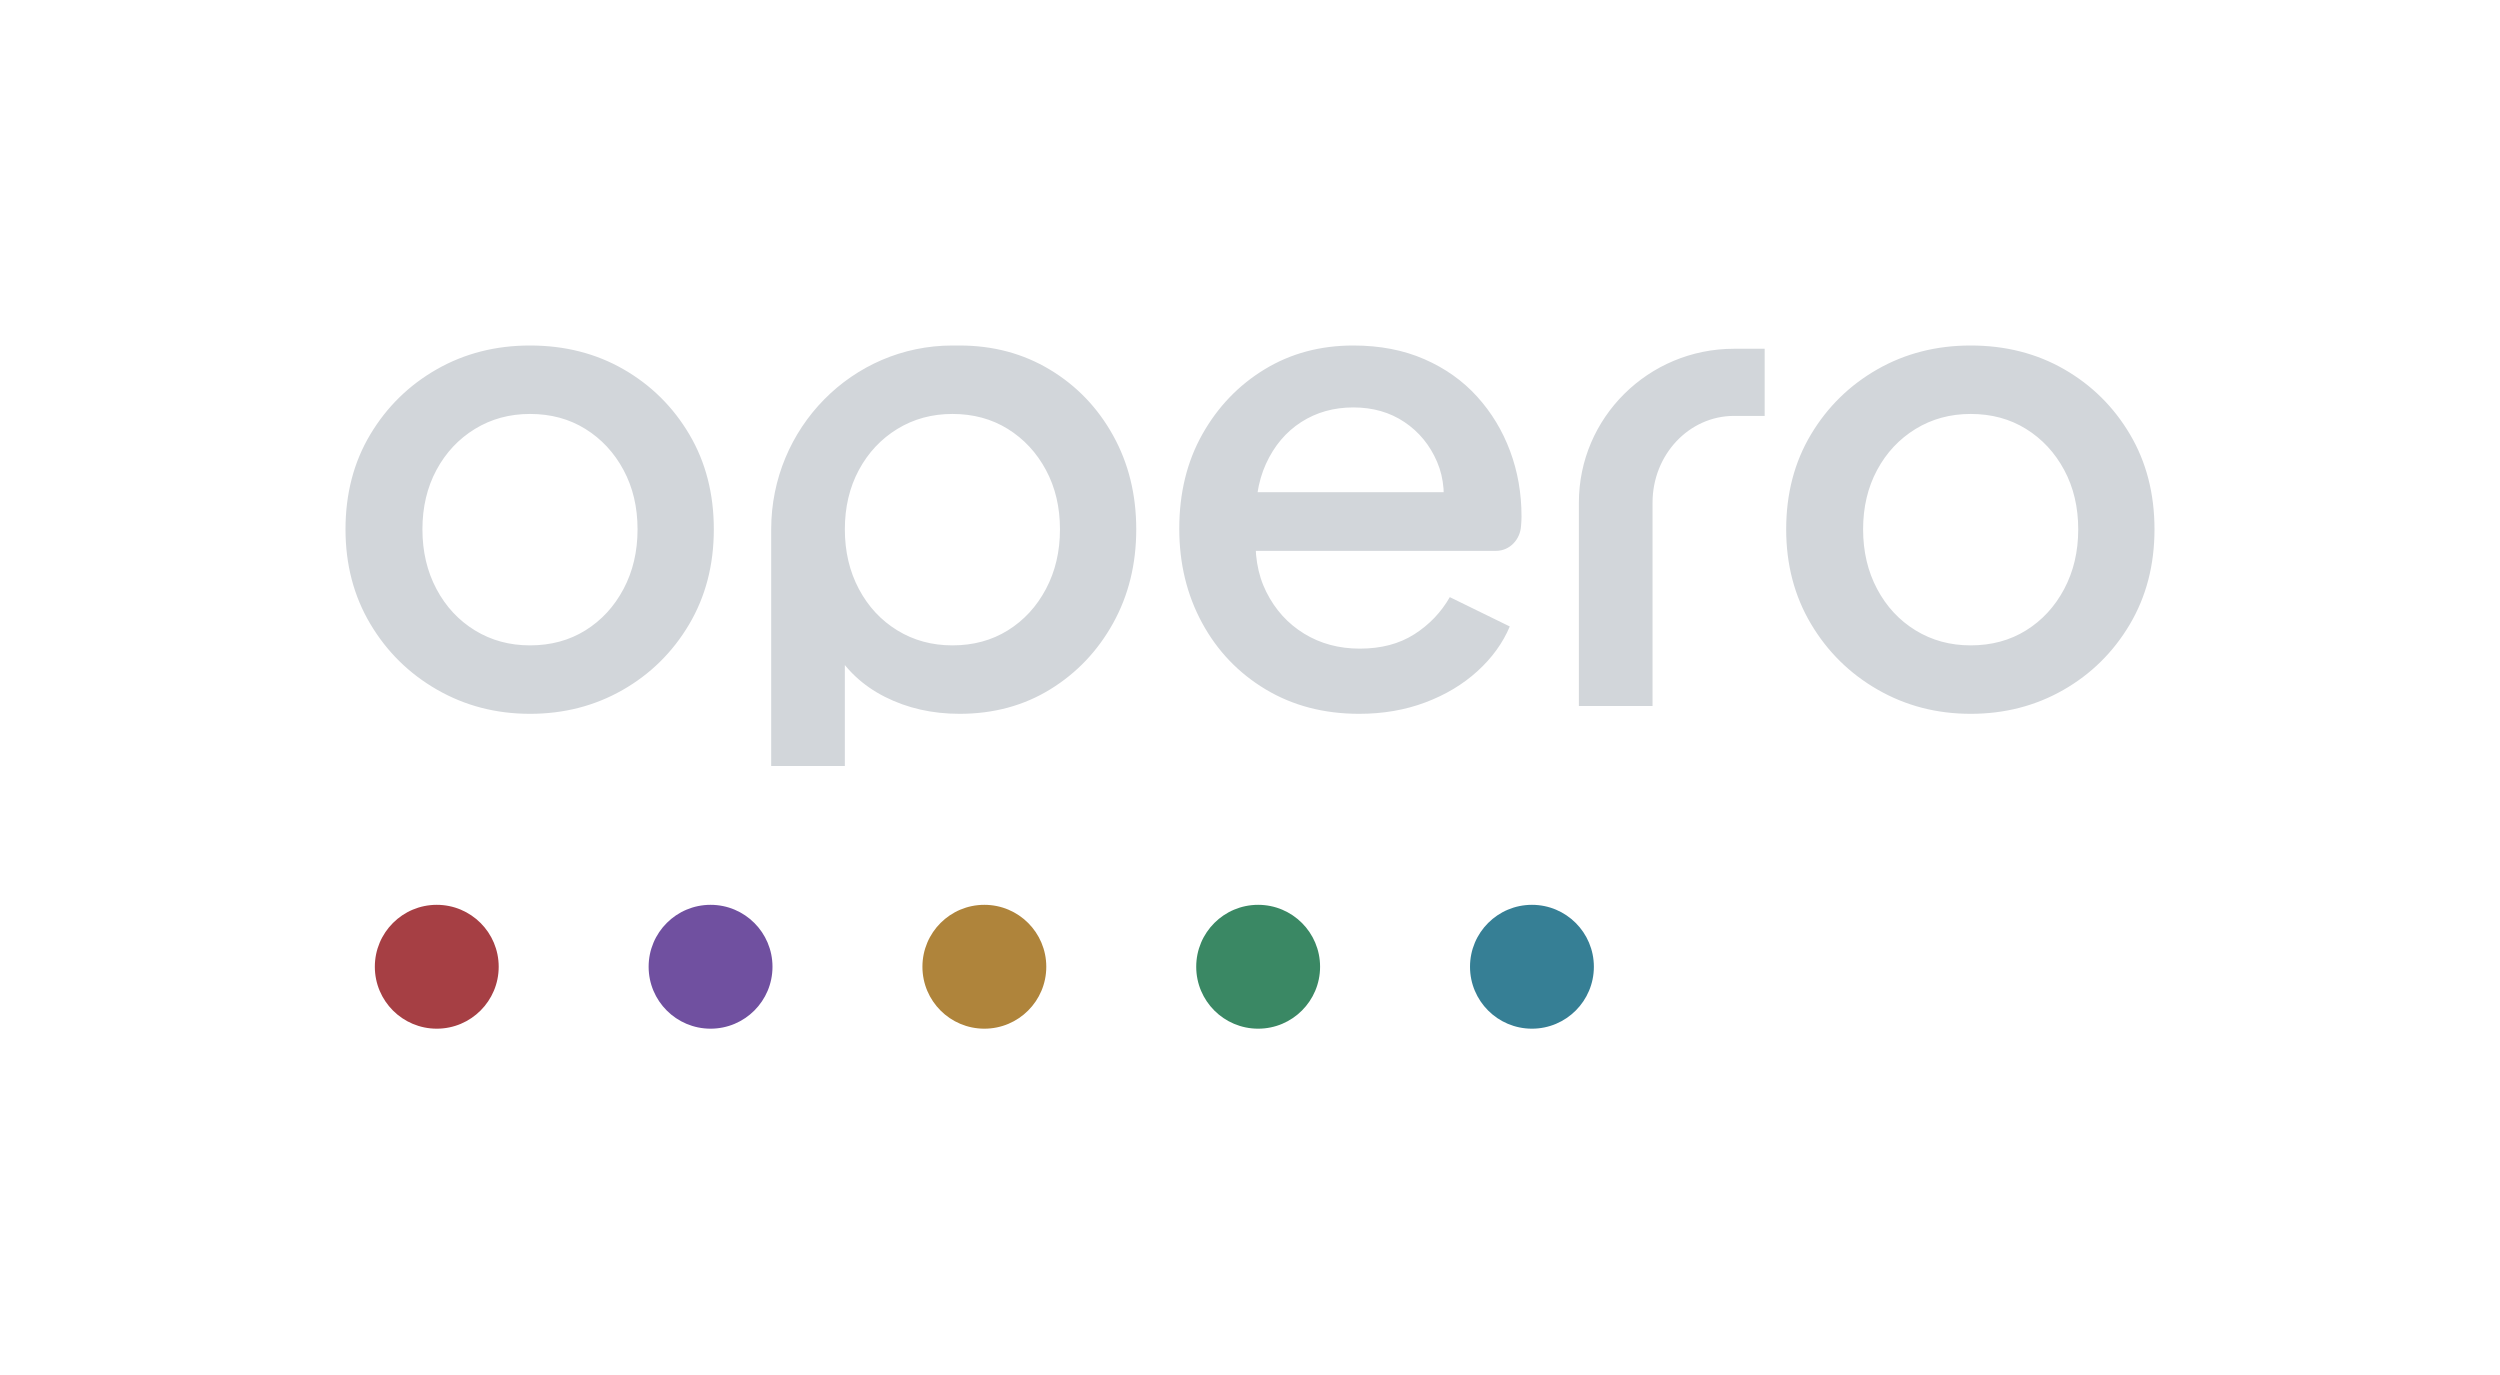
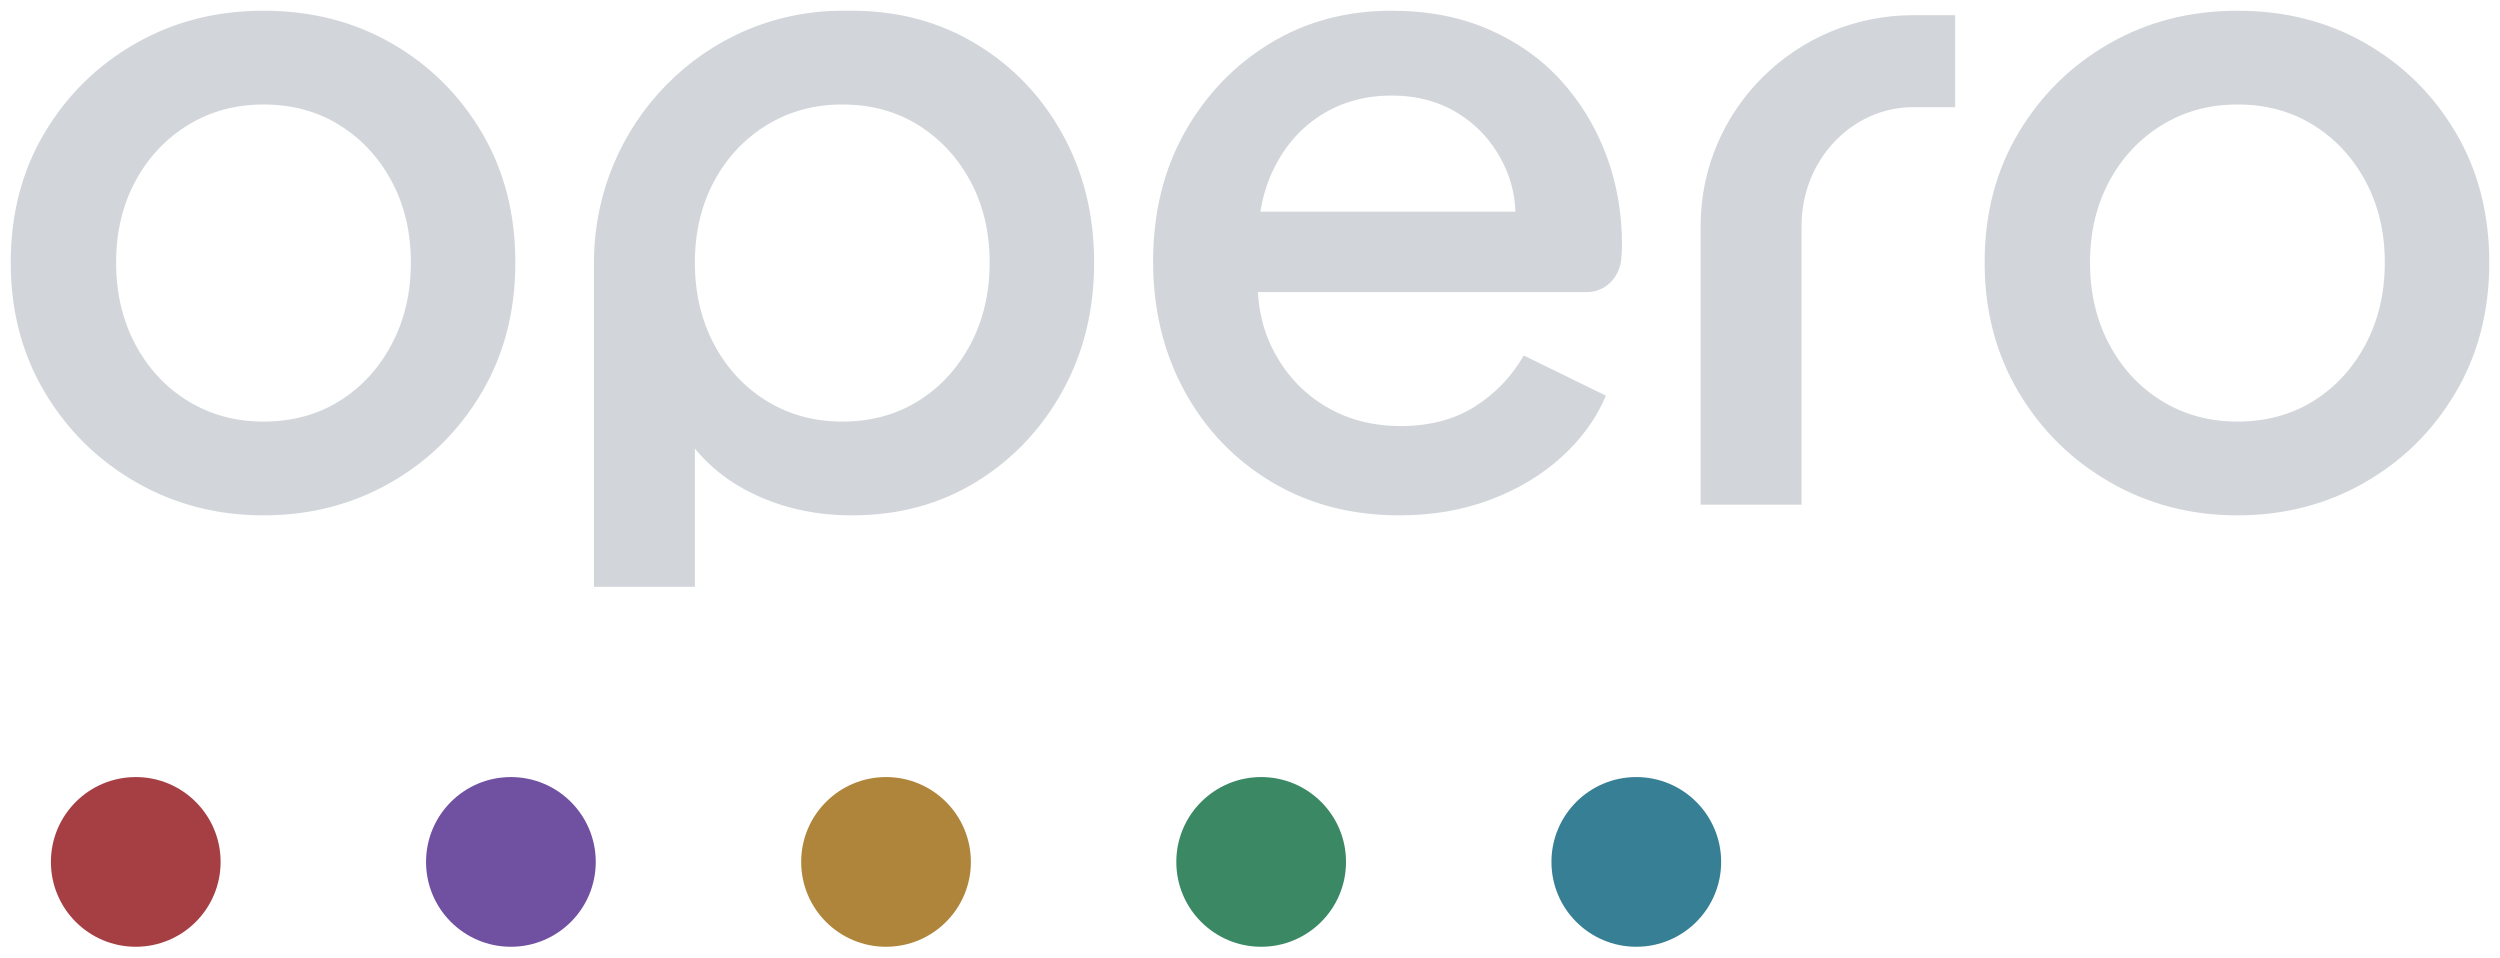
- <svg xmlns="http://www.w3.org/2000/svg" viewBox="-486 -175 3835 2108" width="1917.5" height="1054">
+ <svg xmlns="http://www.w3.org/2000/svg" viewBox="32 343 2799 1072" width="1399.5" height="536">
  <defs>
    <clipPath id="lb">
      <rect x="-1000" y="-1000" width="8000" height="2000" />
    </clipPath>
    <linearGradient id="w" gradientUnits="userSpaceOnUse" x1="0" y1="0" x2="0" y2="1000">
      <stop offset="0" stop-color="#F2F4F6" />
      <stop offset="0.24" stop-color="#CFD3D8" />
      <stop offset="0.52" stop-color="#A9AEB6" />
      <stop offset="0.80" stop-color="#C6CBD1" />
      <stop offset="1" stop-color="#E6E9EC" />
    </linearGradient>
    <radialGradient id="j0" cx="0.34" cy="0.30" r="0.962">
      <stop offset="0" stop-color="#BE5357" />
      <stop offset="0.56" stop-color="#A63F44" />
      <stop offset="1" stop-color="#943238" />
    </radialGradient>
    <radialGradient id="j1" cx="0.34" cy="0.30" r="0.962">
      <stop offset="0" stop-color="#8464B6" />
      <stop offset="0.56" stop-color="#7050A0" />
      <stop offset="1" stop-color="#62438F" />
    </radialGradient>
    <radialGradient id="j2" cx="0.34" cy="0.30" r="0.962">
      <stop offset="0" stop-color="#C59950" />
      <stop offset="0.56" stop-color="#AF843B" />
      <stop offset="1" stop-color="#9F762F" />
    </radialGradient>
    <radialGradient id="j3" cx="0.34" cy="0.30" r="0.962">
      <stop offset="0" stop-color="#4F9D78" />
      <stop offset="0.56" stop-color="#3A8864" />
      <stop offset="1" stop-color="#2D7957" />
    </radialGradient>
    <radialGradient id="j4" cx="0.34" cy="0.30" r="0.962">
      <stop offset="0" stop-color="#4B94AA" />
      <stop offset="0.56" stop-color="#367F95" />
      <stop offset="1" stop-color="#297185" />
    </radialGradient>
    <radialGradient id="sp">
      <stop offset="0" stop-color="#fff" stop-opacity="0.4" />
      <stop offset="0.5" stop-color="#fff" stop-opacity="0.24" />
      <stop offset="1" stop-color="#fff" stop-opacity="0" />
    </radialGradient>
  </defs>
  <path clip-path="url(#lb)" d="M327 920L327 920Q249 920 184.5 883Q120 846 82 782Q44 718 44 637L44 637Q44 555 82 491.5Q120 428 184 391.5Q248 355 327 355L327 355Q407 355 470.5 391.5Q534 428 571.5 491.5Q609 555 609 637L609 637Q609 719 571 783Q533 847 469 883.5Q405 920 327 920ZM327 815L327 815Q375 815 412 792Q449 769 470.5 728.5Q492 688 492 637L492 637Q492 586 470.5 546Q449 506 412 483Q375 460 327 460L327 460Q280 460 242.5 483Q205 506 183.5 546Q162 586 162 637L162 637Q162 688 183.5 728.5Q205 769 242.5 792Q280 815 327 815ZM810 1108L697 1108L697 637C697 481.3 821.5 355 975 355L986 355Q1063 355 1124.5 392Q1186 429 1221.5 493Q1257 557 1257 637L1257 637Q1257 717 1221.5 781Q1186 845 1125 882.5Q1064 920 986 920L986 920Q923 920 871.5 894Q820 868 792 819L792 819L810 798L810 1108ZM975 815L975 815Q1023 815 1060 792Q1097 769 1118.5 728.5Q1140 688 1140 637L1140 637Q1140 586 1118.5 546Q1097 506 1060 483Q1023 460 975 460L975 460Q928 460 890.5 483Q853 506 831.5 546Q810 586 810 637L810 637Q810 688 831.5 728.5Q853 769 890.5 792Q928 815 975 815ZM1599 920L1599 920Q1518 920 1455.5 882.5Q1393 845 1358 780.5Q1323 716 1323 636L1323 636Q1323 554 1358.5 491Q1394 428 1454 391.5Q1514 355 1590 355L1590 355Q1651 355 1699 376Q1747 397 1780 433.5Q1813 470 1830.5 517Q1848 564 1848 617L1848 617Q1848 624 1847.3 631.5C1846.2 652.5 1830 670 1809 670L1412 670L1412 580L1779 580L1725 621Q1735 572 1718.5 533.5Q1702 495 1668.5 472.5Q1635 450 1590 450L1590 450Q1545 450 1510 472.5Q1475 495 1456 536.5Q1437 578 1441 637L1441 637Q1436 692 1456.5 733Q1477 774 1514.5 797Q1552 820 1600 820L1600 820Q1649 820 1683.5 798Q1718 776 1738 741L1738 741L1830 786Q1814 824 1780.5 854.5Q1747 885 1700.5 902.5Q1654 920 1599 920ZM2049 908L1936 908L1936 596C1936 465.7 2042.6 360 2174 360L2221 360L2221 463L2174 463C2105 463 2049 522.5 2049 596ZM2537 920L2537 920Q2459 920 2394.5 883Q2330 846 2292 782Q2254 718 2254 637L2254 637Q2254 555 2292 491.5Q2330 428 2394 391.5Q2458 355 2537 355L2537 355Q2617 355 2680.5 391.5Q2744 428 2781.5 491.5Q2819 555 2819 637L2819 637Q2819 719 2781 783Q2743 847 2679 883.5Q2615 920 2537 920ZM2537 815L2537 815Q2585 815 2622 792Q2659 769 2680.5 728.5Q2702 688 2702 637L2702 637Q2702 586 2680.5 546Q2659 506 2622 483Q2585 460 2537 460L2537 460Q2490 460 2452.5 483Q2415 506 2393.5 546Q2372 586 2372 637L2372 637Q2372 688 2393.5 728.5Q2415 769 2452.5 792Q2490 815 2537 815Z" fill="#D2D6DA" />
  <circle cx="184" cy="1308" r="95" fill="#A63F44" />
  <circle cx="604" cy="1308" r="95" fill="#7050A0" />
  <circle cx="1024" cy="1308" r="95" fill="#AF843B" />
  <circle cx="1444" cy="1308" r="95" fill="#3A8864" />
  <circle cx="1864" cy="1308" r="95" fill="#367F95" />
</svg>
